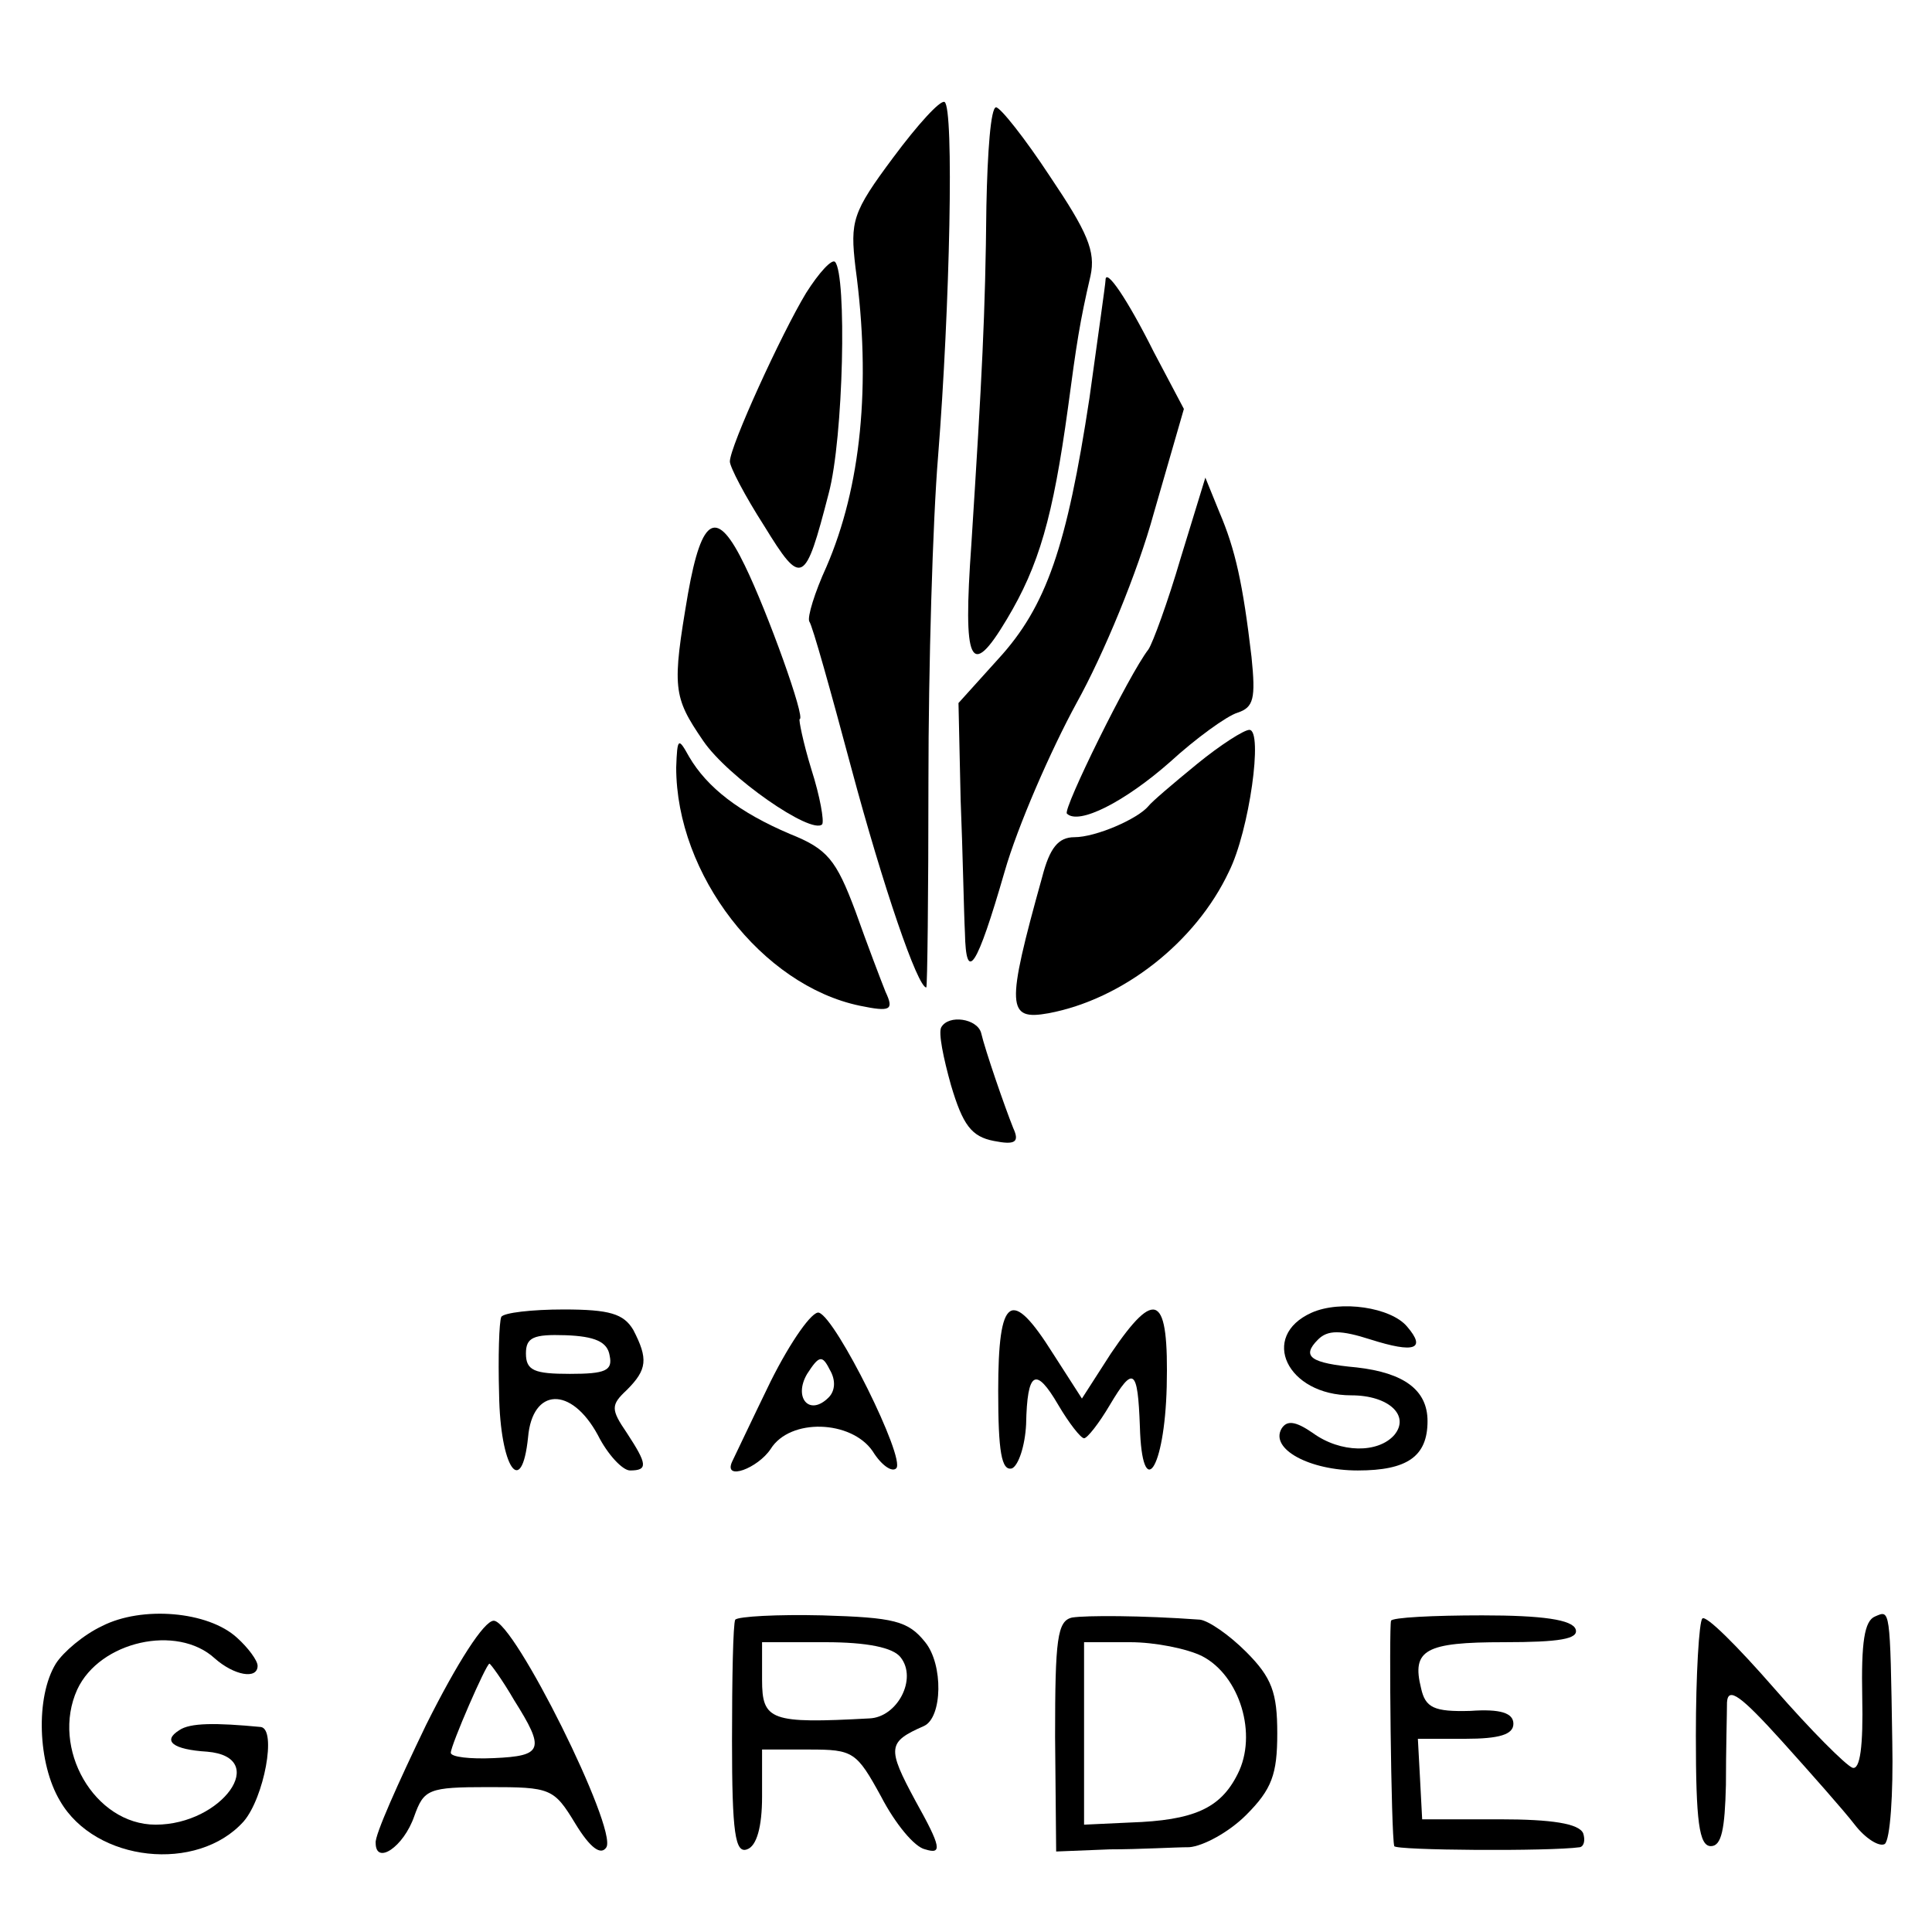
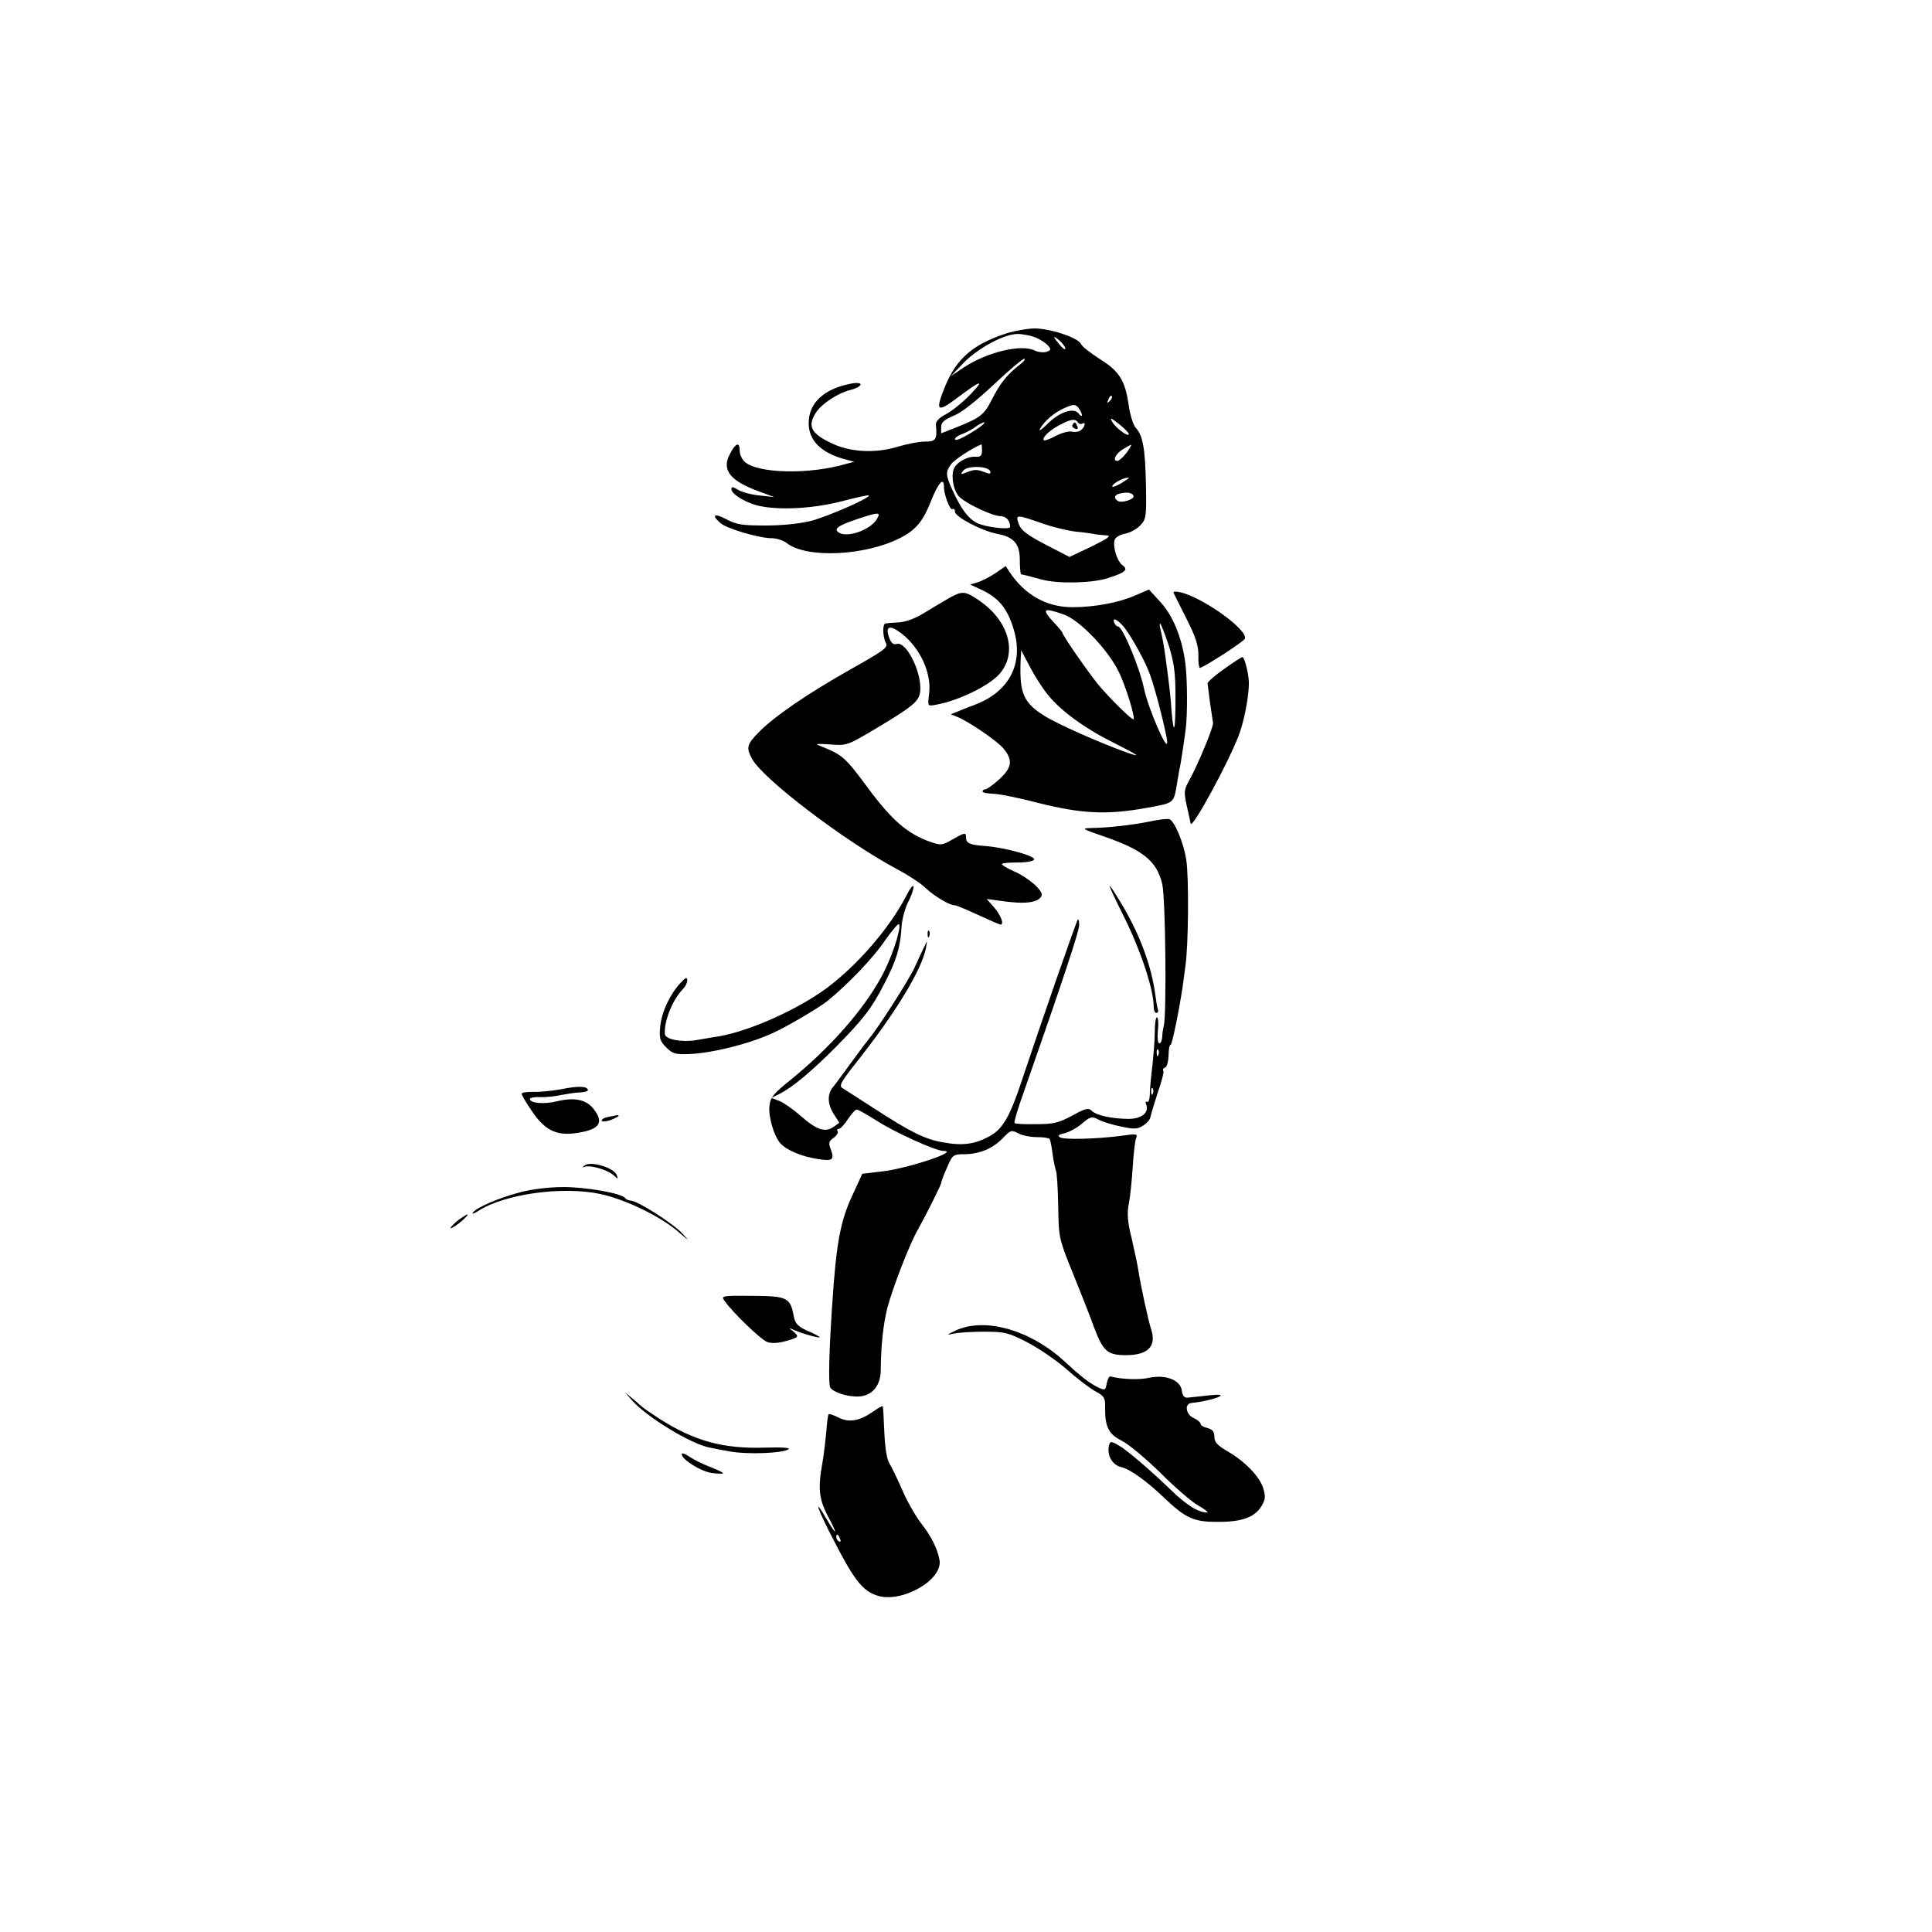
- <svg xmlns="http://www.w3.org/2000/svg" version="1.0" width="180pt" height="180pt" viewBox="0 0 180 180" preserveAspectRatio="xMidYMid meet">
-   <g transform="translate(0,180) scale(0.1,-0.1)" fill="#000000" stroke="none">
-     <path d="M832 1653 c-38 -51 -40 -59 -35 -102 15 -110 5 -205 -27 -279 -11 -24 -18 -47 -16 -51 3 -4 20 -65 39 -136 30 -112 62 -205 70 -205 1 0 2 87 2 192 0 106 4 243 9 303 11 139 15 325 6 330 -4 2 -25 -21 -48 -52z" />
-     <path d="M919 1608 c-1 -101 -4 -158 -14 -315 -8 -112 -1 -127 33 -70 30 50 43 95 57 197 8 60 11 80 21 123 5 23 -3 41 -38 93 -23 35 -46 64 -50 64 -5 0 -8 -42 -9 -92z" />
-     <path d="M751 1527 c-23 -38 -71 -143 -71 -157 0 -5 14 -32 32 -60 35 -57 38 -55 60 30 14 52 17 204 6 216 -3 3 -15 -10 -27 -29z" />
-     <path d="M1030 1539 c0 -3 -7 -52 -15 -110 -21 -138 -40 -194 -85 -243 l-37 -41 2 -90 c2 -49 3 -105 4 -124 1 -48 11 -33 37 57 12 42 43 113 67 157 25 45 57 122 72 177 l28 97 -28 53 c-25 50 -45 79 -45 67z" />
-     <path d="M1100 1280 c-12 -41 -26 -79 -30 -85 -18 -23 -80 -149 -76 -153 11 -11 54 11 96 48 24 22 53 43 63 46 15 5 17 13 13 52 -8 68 -15 100 -30 135 l-13 32 -23 -75z" />
-     <path d="M641 1247 c-15 -88 -14 -96 14 -137 23 -34 101 -88 111 -78 2 3 -2 26 -10 51 -8 26 -12 47 -11 47 6 0 -30 100 -51 143 -26 54 -40 47 -53 -26z" />
-     <path d="M1115 1088 c-22 -18 -42 -35 -45 -39 -10 -12 -49 -29 -69 -29 -15 0 -23 -10 -30 -37 -34 -122 -33 -134 6 -127 69 13 137 66 168 132 19 38 32 132 19 132 -5 0 -27 -14 -49 -32z" />
-     <path d="M630 1085 c0 -100 80 -203 171 -222 29 -6 32 -4 24 13 -4 10 -17 44 -28 75 -18 48 -26 58 -61 72 -47 20 -77 43 -94 72 -10 18 -11 18 -12 -10z" />
-     <path d="M877 843 c-3 -5 2 -29 9 -54 11 -37 19 -48 40 -52 20 -4 24 -1 18 12 -8 20 -26 72 -30 89 -4 13 -30 17 -37 5z" />
-     <path d="M1222 577 c-49 -22 -23 -77 37 -77 35 0 55 -19 40 -37 -15 -17 -50 -17 -76 2 -16 11 -24 12 -29 4 -11 -19 26 -39 71 -39 46 0 65 13 65 46 0 29 -22 45 -66 50 -43 4 -52 10 -36 26 9 9 21 9 49 0 41 -13 52 -9 34 12 -15 18 -62 25 -89 13z" />
-     <path d="M467 573 c-2 -5 -3 -37 -2 -72 1 -68 21 -98 27 -40 4 46 40 48 65 2 9 -18 23 -33 30 -33 17 0 16 6 -3 35 -15 22 -15 26 0 40 19 19 20 29 6 56 -9 15 -22 19 -65 19 -29 0 -56 -3 -58 -7z m101 -36 c3 -14 -4 -17 -37 -17 -33 0 -41 3 -41 19 0 15 7 18 37 17 27 -1 39 -6 41 -19z" />
-     <path d="M718 513 c-18 -37 -34 -71 -36 -75 -8 -18 24 -6 36 12 18 29 75 27 95 -2 8 -13 18 -20 22 -16 9 9 -56 140 -72 145 -6 2 -26 -26 -45 -64z m54 -15 c-18 -18 -33 0 -20 22 11 17 14 18 21 4 6 -10 5 -20 -1 -26z" />
-     <path d="M930 504 c0 -56 3 -75 13 -72 6 3 12 21 13 41 1 50 9 54 30 18 10 -17 21 -31 24 -31 3 0 14 14 24 31 22 37 26 34 28 -20 2 -71 23 -41 25 37 2 86 -10 93 -52 31 l-27 -42 -27 42 c-39 62 -51 54 -51 -35z" />
-     <path d="M95 285 c-17 -8 -36 -24 -43 -35 -19 -31 -17 -93 4 -128 33 -57 128 -67 171 -19 19 22 31 86 16 88 -42 4 -66 4 -76 -3 -16 -10 -6 -18 26 -20 59 -5 14 -68 -48 -68 -57 0 -98 71 -73 126 21 45 93 61 128 29 18 -16 40 -20 40 -7 0 5 -9 17 -19 26 -27 25 -89 30 -126 11z" />
-     <path d="M685 291 c-2 -4 -3 -54 -3 -113 0 -86 3 -105 14 -101 9 3 14 21 14 49 l0 44 44 0 c41 0 44 -2 67 -44 13 -25 31 -47 41 -49 16 -5 15 2 -9 45 -27 50 -26 55 8 70 17 8 18 57 1 78 -16 20 -29 23 -96 25 -42 1 -78 -1 -81 -4z m154 -35 c16 -20 -3 -56 -29 -57 -92 -5 -100 -2 -100 36 l0 35 59 0 c39 0 63 -5 70 -14z" />
-     <path d="M999 293 c-14 -3 -16 -20 -16 -111 l1 -107 50 2 c28 0 61 2 74 2 13 1 37 14 53 30 24 24 29 38 29 76 0 38 -5 52 -29 76 -16 16 -35 29 -43 30 -55 4 -106 4 -119 2z m121 -36 c35 -18 52 -73 33 -110 -16 -32 -41 -43 -100 -45 l-43 -2 0 85 0 85 43 0 c23 0 53 -6 67 -13z" />
-     <path d="M1296 290 c-2 -5 0 -200 3 -210 1 -4 145 -5 173 -1 4 1 5 7 3 13 -4 9 -29 13 -78 13 l-72 0 -2 38 -2 37 44 0 c32 0 45 4 45 14 0 10 -12 14 -40 12 -34 -1 -42 3 -46 21 -9 36 4 43 77 43 52 0 70 3 67 12 -3 9 -31 13 -87 13 -46 0 -84 -2 -85 -5z" />
-     <path d="M1586 292 c-3 -3 -6 -52 -6 -109 0 -80 3 -103 14 -103 10 0 13 16 14 57 0 32 1 67 1 77 1 15 13 6 51 -36 27 -30 58 -65 68 -78 10 -13 23 -21 28 -18 5 4 8 46 7 95 -2 126 -2 123 -16 117 -10 -4 -13 -24 -12 -75 1 -46 -2 -68 -9 -66 -6 2 -39 35 -73 74 -34 39 -64 69 -67 65z" />
-     <path d="M397 193 c-26 -54 -48 -103 -47 -110 0 -21 26 -4 36 25 9 25 13 27 69 27 58 0 61 -1 81 -34 14 -23 24 -30 29 -22 10 18 -86 211 -105 211 -9 0 -34 -39 -63 -97z m82 23 c29 -46 27 -52 -19 -54 -22 -1 -40 1 -40 5 0 7 33 83 36 83 1 0 12 -15 23 -34z" />
+ <svg xmlns="http://www.w3.org/2000/svg" version="1.0" width="700pt" height="700pt" viewBox="0 0 700 700" preserveAspectRatio="xMidYMid meet">
+   <g transform="translate(0,700) scale(0.1,-0.1)" fill="#000000" stroke="none">
+     <path d="M3637 5789 c-114 -39 -171 -89 -212 -187 -37 -91 -31 -99 40 -46 90 68 106 72 50 14 -27 -28 -67 -60 -88 -71 -24 -12 -37 -26 -36 -37 5 -55 0 -62 -40 -62 -22 0 -67 -9 -100 -19 -75 -23 -164 -20 -229 9 -83 37 -99 65 -65 116 20 31 79 70 124 81 48 13 50 32 2 23 -98 -19 -153 -70 -153 -143 0 -64 46 -109 135 -132 l30 -8 -30 -8 c-133 -39 -320 -35 -367 8 -10 9 -18 27 -18 40 0 33 -14 29 -35 -11 -32 -59 0 -99 109 -138 l51 -19 -55 6 c-30 3 -65 13 -77 21 -18 11 -23 11 -23 2 0 -20 61 -55 111 -63 78 -14 193 -6 290 19 52 14 95 23 97 21 8 -8 -146 -75 -208 -92 -40 -10 -104 -17 -165 -17 -85 0 -106 3 -142 22 -45 24 -57 17 -23 -13 22 -20 140 -55 186 -55 17 0 42 -8 55 -18 72 -56 284 -46 411 19 57 29 83 61 113 138 25 62 45 84 45 48 0 -29 22 -87 31 -82 5 4 9 -1 9 -9 0 -19 99 -70 152 -80 61 -11 83 -36 83 -95 0 -28 2 -51 5 -52 6 -1 17 -3 75 -19 61 -16 185 -13 241 6 62 20 73 30 51 46 -19 14 -35 64 -29 90 2 10 17 20 37 24 18 3 44 17 56 30 22 23 23 31 21 149 -3 131 -11 177 -37 205 -9 10 -20 45 -25 78 -13 93 -33 126 -105 171 -34 22 -65 46 -68 54 -9 23 -111 57 -170 57 -29 -1 -78 -10 -110 -21z m116 -12 c18 -8 38 -21 45 -30 11 -13 10 -16 -7 -22 -11 -3 -29 -1 -40 4 -48 26 -174 -4 -260 -61 l-46 -31 45 47 c52 54 148 106 197 106 18 0 48 -6 66 -13z m107 -40 c0 -6 -9 0 -20 13 -11 13 -20 25 -20 28 0 3 9 -3 20 -13 11 -10 20 -23 20 -28z m-166 -59 c-44 -34 -70 -66 -100 -125 -28 -56 -42 -67 -133 -103 l-51 -20 0 23 c0 17 11 26 46 41 28 11 82 54 144 112 55 52 105 94 111 94 6 0 -1 -10 -17 -22z m327 -131 c-10 -9 -11 -8 -5 6 3 10 9 15 12 12 3 -3 0 -11 -7 -18z m-101 -51 c0 -5 -6 -3 -12 6 -19 23 -70 5 -114 -39 -20 -20 -32 -27 -26 -17 16 29 53 61 92 77 31 13 36 13 48 -1 6 -9 12 -20 12 -26z m170 -69 c0 -13 -50 24 -61 46 -9 15 -3 13 25 -9 20 -16 36 -32 36 -37z m-185 43 c4 -6 11 -8 16 -5 14 9 11 -11 -4 -23 -7 -6 -22 -9 -33 -6 -10 3 -37 -4 -58 -15 -22 -12 -42 -19 -44 -16 -8 8 20 36 57 55 41 22 57 24 66 10z m-360 -21 c-49 -33 -85 -50 -85 -40 0 5 12 14 28 19 15 6 36 17 47 26 11 8 25 15 30 16 6 0 -3 -9 -20 -21z m13 -82 c0 -18 -6 -23 -22 -22 -30 3 -73 -21 -81 -46 -10 -30 2 -84 23 -101 28 -26 120 -68 146 -68 21 0 36 -16 36 -39 0 -12 -90 -1 -120 14 -33 17 -57 50 -88 117 -26 57 -27 67 -6 96 11 16 77 59 110 72 1 0 2 -10 2 -23z m536 11 c-13 -23 -37 -48 -46 -48 -18 0 -6 26 20 42 34 20 35 21 26 6z m-506 -86 c3 -9 -2 -10 -20 -3 -29 11 -37 11 -67 -1 -21 -8 -22 -7 -11 7 16 19 91 17 98 -3z m501 -25 c-28 -21 -59 -36 -59 -29 0 9 37 30 54 31 5 1 7 0 5 -2z m18 -64 c4 -12 -43 -27 -57 -18 -16 10 -12 23 8 27 26 6 45 3 49 -9z m-932 -87 c-25 -37 -105 -65 -135 -46 -21 13 -6 25 65 49 81 27 89 27 70 -3z m606 -14 c32 -11 83 -24 115 -28 33 -3 66 -8 74 -10 8 -1 26 -3 40 -4 18 -1 4 -11 -55 -40 l-80 -38 -87 45 c-69 36 -89 52 -97 75 -12 35 -10 35 90 0z" />
+     <path d="M3886 5461 c-3 -5 1 -11 9 -14 9 -4 12 -1 8 9 -6 16 -10 17 -17 5z" />
+     <path d="M3606 4923 c-21 -14 -50 -29 -65 -33 l-26 -8 35 -16 c67 -30 100 -69 123 -147 37 -123 -16 -225 -140 -272 -26 -10 -57 -22 -68 -27 l-20 -8 20 -8 c42 -16 146 -87 170 -115 36 -43 32 -70 -15 -113 -22 -20 -45 -36 -50 -36 -6 0 -10 -3 -10 -8 0 -4 17 -7 38 -8 21 0 94 -15 163 -33 160 -40 250 -44 394 -18 103 19 97 14 111 97 4 25 8 47 9 50 2 6 15 92 21 138 7 53 6 183 -1 237 -12 93 -44 172 -89 222 l-43 47 -49 -21 c-61 -27 -150 -43 -228 -43 -94 0 -172 44 -228 127 l-14 22 -38 -26z m247 -149 c57 -19 160 -126 200 -207 24 -48 61 -166 54 -173 -5 -5 -90 80 -129 127 -38 47 -128 177 -128 185 0 3 -13 19 -30 37 -48 51 -41 57 33 31z m224 -52 c30 -41 74 -122 90 -167 19 -50 63 -225 62 -245 0 -35 -68 121 -84 195 -17 80 -78 225 -94 225 -5 0 -11 7 -14 14 -9 23 17 9 40 -22z m157 -59 c20 -64 25 -98 25 -192 0 -118 -6 -143 -14 -50 -3 50 -9 102 -21 189 -5 42 -14 88 -20 113 -3 9 -3 17 0 17 2 0 16 -35 30 -77z m-436 -182 c46 -57 134 -121 235 -171 94 -48 106 -56 51 -37 -100 36 -254 104 -301 134 -76 48 -90 83 -85 203 l2 34 31 -59 c17 -33 47 -80 67 -104z" />
+     <path d="M3437 4832 c-26 -15 -68 -40 -94 -56 -28 -17 -63 -30 -87 -31 -23 -1 -44 -3 -48 -4 -11 -2 -10 -49 2 -71 8 -16 -7 -27 -128 -95 -161 -91 -275 -170 -332 -227 -44 -45 -47 -56 -26 -96 37 -72 334 -298 524 -400 40 -21 88 -52 105 -69 32 -30 87 -63 106 -63 6 0 44 -16 85 -35 41 -19 78 -35 81 -35 14 0 2 32 -22 61 l-28 32 50 -7 c89 -13 139 -7 149 19 6 18 -47 65 -102 89 -23 10 -42 22 -42 25 0 4 25 6 57 6 33 0 58 5 60 11 4 13 -112 45 -182 49 -51 4 -65 10 -65 31 0 19 -4 18 -50 -8 -35 -21 -42 -21 -77 -9 -84 29 -141 78 -229 197 -83 112 -91 119 -174 152 -19 7 -10 8 36 5 61 -5 63 -5 167 57 137 82 157 99 161 135 7 66 -49 181 -84 172 -14 -4 -21 3 -29 24 -14 41 3 46 45 14 68 -52 111 -146 100 -221 -5 -42 -5 -43 22 -38 83 14 198 70 235 114 65 77 31 193 -78 266 -48 33 -59 34 -108 6z" />
+     <path d="M4252 4853 c1 -4 23 -47 47 -95 34 -67 43 -97 43 -132 -1 -25 2 -46 5 -46 11 0 150 89 162 104 22 27 -147 150 -232 170 -16 4 -27 3 -25 -1z" />
+     <path d="M4435 4576 c-33 -23 -60 -47 -60 -52 1 -5 5 -36 9 -69 5 -33 10 -67 11 -74 2 -16 -55 -152 -87 -210 -18 -32 -19 -41 -8 -91 7 -30 13 -59 14 -64 5 -21 134 215 174 319 18 47 35 128 37 185 1 31 -15 100 -24 99 -3 0 -33 -19 -66 -43z" />
+     <path d="M4168 4024 c-63 -13 -151 -23 -213 -24 -38 -1 -36 -3 40 -29 146 -50 196 -90 216 -174 12 -50 16 -468 6 -512 -3 -11 -6 -30 -6 -42 -1 -13 -5 -23 -11 -23 -5 0 -7 20 -5 44 3 25 2 47 -3 50 -4 2 -8 -21 -8 -52 0 -32 -5 -88 -9 -127 -5 -38 -9 -84 -9 -102 -1 -17 -5 -29 -10 -25 -5 3 -7 -2 -3 -10 11 -30 -17 -52 -65 -52 -64 1 -115 13 -132 29 -12 12 -22 10 -71 -17 -50 -27 -69 -31 -131 -31 -41 -1 -76 1 -78 4 -3 2 12 54 34 114 141 403 200 581 200 603 0 14 -2 23 -5 20 -5 -5 -139 -391 -201 -578 -45 -136 -70 -180 -119 -207 -53 -29 -98 -35 -168 -22 -65 11 -118 37 -253 125 -50 32 -99 64 -109 70 -17 9 -12 19 52 100 141 179 232 330 248 409 5 29 5 29 -6 5 -7 -14 -23 -48 -36 -77 -20 -44 -135 -223 -164 -256 -6 -7 -35 -46 -65 -87 -30 -41 -60 -82 -66 -89 -21 -25 -20 -61 2 -96 l21 -33 -21 -15 c-30 -21 -61 -11 -118 39 -27 24 -63 49 -78 55 l-29 11 30 15 c47 24 113 79 201 167 100 101 133 143 178 232 43 82 58 131 62 200 1 29 12 70 23 93 12 22 21 48 21 58 0 10 -12 -4 -26 -32 -61 -118 -177 -252 -290 -336 -106 -78 -279 -155 -390 -174 -22 -3 -59 -10 -84 -14 -51 -8 -109 3 -111 22 -4 46 28 126 66 164 8 8 15 22 15 31 0 13 -6 11 -25 -10 -38 -41 -68 -105 -73 -158 -4 -42 -1 -52 22 -75 23 -23 33 -26 84 -24 85 4 214 36 302 76 51 23 168 92 199 117 76 62 167 158 208 219 26 37 49 64 51 58 7 -20 -29 -126 -65 -191 -66 -121 -186 -257 -329 -373 -60 -48 -73 -63 -76 -93 -5 -38 16 -110 39 -136 22 -25 77 -48 134 -57 56 -9 63 -4 49 35 -9 23 -7 29 10 41 11 8 18 19 15 24 -4 5 -1 9 4 9 6 0 21 16 33 35 13 19 27 35 32 35 5 0 37 -18 70 -39 64 -42 216 -111 244 -111 64 0 -136 -66 -228 -75 -36 -4 -65 -8 -66 -8 0 -1 -15 -33 -33 -72 -46 -97 -61 -176 -76 -405 -11 -163 -14 -286 -7 -297 11 -17 58 -33 98 -33 50 0 84 36 85 92 1 96 9 169 24 229 19 72 78 225 108 279 33 59 87 167 87 174 0 4 9 29 21 55 20 47 22 49 64 49 56 1 103 21 139 59 27 28 30 30 55 17 14 -8 45 -14 68 -14 23 0 44 -3 46 -7 3 -5 8 -30 11 -57 4 -27 10 -54 12 -58 3 -5 7 -62 8 -126 2 -116 2 -119 52 -242 28 -69 64 -160 79 -202 32 -84 48 -98 115 -98 79 0 111 32 91 93 -11 34 -38 158 -47 217 -3 19 -14 71 -24 114 -15 60 -17 90 -10 125 5 25 11 85 14 132 3 47 8 93 12 104 7 17 3 18 -52 10 -89 -12 -208 -15 -223 -6 -10 6 -5 11 16 15 16 4 45 19 63 35 31 26 36 27 61 14 15 -8 52 -19 82 -25 47 -10 59 -9 79 4 14 9 25 22 26 30 1 7 13 46 26 87 14 40 24 77 21 81 -3 5 0 10 6 12 7 2 12 22 13 45 0 23 4 39 7 37 5 -3 30 119 44 211 2 17 7 50 10 75 11 74 13 324 3 385 -9 61 -43 141 -61 147 -7 2 -38 -1 -69 -8z m29 -846 c-3 -8 -6 -5 -6 6 -1 11 2 17 5 13 3 -3 4 -12 1 -19z m-20 -140 c-3 -8 -6 -5 -6 6 -1 11 2 17 5 13 3 -3 4 -12 1 -19z" />
+     <path d="M4074 3675 c60 -121 106 -261 106 -322 0 -13 4 -23 10 -23 5 0 8 6 5 13 -2 6 -6 30 -9 52 -14 105 -55 215 -117 321 -66 110 -64 98 5 -41z" />
+     <path d="M3361 3614 c0 -11 3 -14 6 -6 3 7 2 16 -1 19 -3 4 -6 -2 -5 -13z" />
+     <path d="M2036 3054 c-33 -6 -79 -11 -103 -10 -24 0 -43 -2 -43 -7 0 -4 16 -32 36 -61 46 -69 87 -91 157 -82 89 12 108 37 67 89 -26 33 -69 42 -131 27 -48 -12 -99 -7 -99 8 0 5 17 8 38 7 20 -1 55 3 77 8 22 4 52 9 68 9 15 1 27 4 27 8 0 15 -36 16 -94 4z" />
+     <path d="M2203 2953 c-13 -2 -23 -8 -23 -13 0 -5 14 -4 30 1 27 10 42 21 23 18 -5 -1 -18 -4 -30 -6z" />
+     <path d="M2119 2778 c-11 -8 -11 -9 1 -5 22 6 82 -12 103 -31 16 -15 17 -15 12 0 -10 27 -93 52 -116 36z" />
+     <path d="M1884 2680 c-77 -20 -160 -56 -171 -74 -4 -6 5 -3 19 6 95 62 305 91 443 62 89 -19 216 -80 280 -135 43 -37 45 -38 17 -8 -34 37 -163 119 -187 119 -7 0 -16 4 -20 9 -10 17 -144 41 -227 40 -47 0 -114 -8 -154 -19z" />
+     <path d="M1655 2575 c-16 -14 -26 -25 -21 -25 4 0 21 11 38 25 16 14 26 25 21 25 -4 -1 -21 -12 -38 -25z" />
+     <path d="M2625 2287 c30 -43 131 -140 154 -149 17 -6 40 -5 68 3 48 13 50 16 26 36 -17 13 -17 13 2 5 25 -12 95 -32 95 -27 0 2 -20 13 -44 23 -35 16 -45 26 -50 53 -13 68 -23 73 -150 74 -111 1 -114 0 -101 -18z" />
+     <path d="M3462 2179 c-33 -16 -34 -17 -7 -11 17 4 66 7 111 7 74 0 87 -3 155 -38 41 -21 104 -64 141 -96 37 -33 84 -69 105 -81 34 -18 38 -25 37 -58 -1 -72 13 -99 62 -123 25 -13 87 -65 139 -116 52 -52 113 -105 137 -118 24 -14 38 -25 31 -25 -31 0 -74 26 -133 84 -55 53 -124 114 -166 145 -5 5 -20 13 -31 20 -18 9 -22 8 -25 -7 -8 -34 12 -70 43 -77 32 -7 95 -52 156 -111 78 -74 107 -88 191 -88 90 -1 137 16 162 56 15 25 16 35 7 66 -14 43 -66 97 -130 134 -36 21 -47 33 -47 52 0 19 -7 27 -25 32 -14 3 -25 10 -25 15 0 5 -11 15 -25 21 -29 13 -35 53 -7 55 34 3 87 15 102 24 10 6 -6 7 -43 3 -33 -4 -66 -7 -75 -8 -11 -1 -18 8 -20 25 -4 38 -58 60 -118 47 -37 -8 -98 -6 -141 5 -4 1 -10 -10 -13 -25 -5 -26 -6 -27 -35 -13 -29 15 -56 35 -122 96 -124 112 -287 157 -391 108z" />
+     <path d="M2290 1926 c54 -61 215 -159 282 -171 13 -3 46 -9 73 -14 60 -11 185 -7 210 7 13 6 -13 9 -83 7 -152 -5 -256 24 -382 104 -30 20 -57 38 -60 41 -3 3 -19 16 -35 30 l-30 25 25 -29z" />
+     <path d="M3161 1884 c-48 -33 -85 -39 -123 -20 -17 9 -33 14 -36 12 -2 -3 -6 -31 -8 -63 -3 -32 -9 -82 -14 -112 -17 -93 -13 -133 20 -195 36 -67 33 -75 -5 -10 -51 88 -34 37 30 -85 70 -136 101 -175 153 -192 88 -29 239 56 226 129 -8 42 -29 85 -69 136 -20 27 -51 81 -67 120 -17 38 -37 80 -45 93 -10 15 -16 55 -19 114 -2 50 -4 93 -6 94 -2 2 -18 -8 -37 -21z m-117 -460 c3 -8 2 -12 -4 -9 -6 3 -10 10 -10 16 0 14 7 11 14 -7z" />
+     <path d="M2470 1731 c0 -19 70 -63 110 -68 22 -3 40 -3 40 -1 0 3 -21 13 -47 23 -27 10 -60 27 -75 37 -16 11 -28 15 -28 9z" />
  </g>
</svg>
